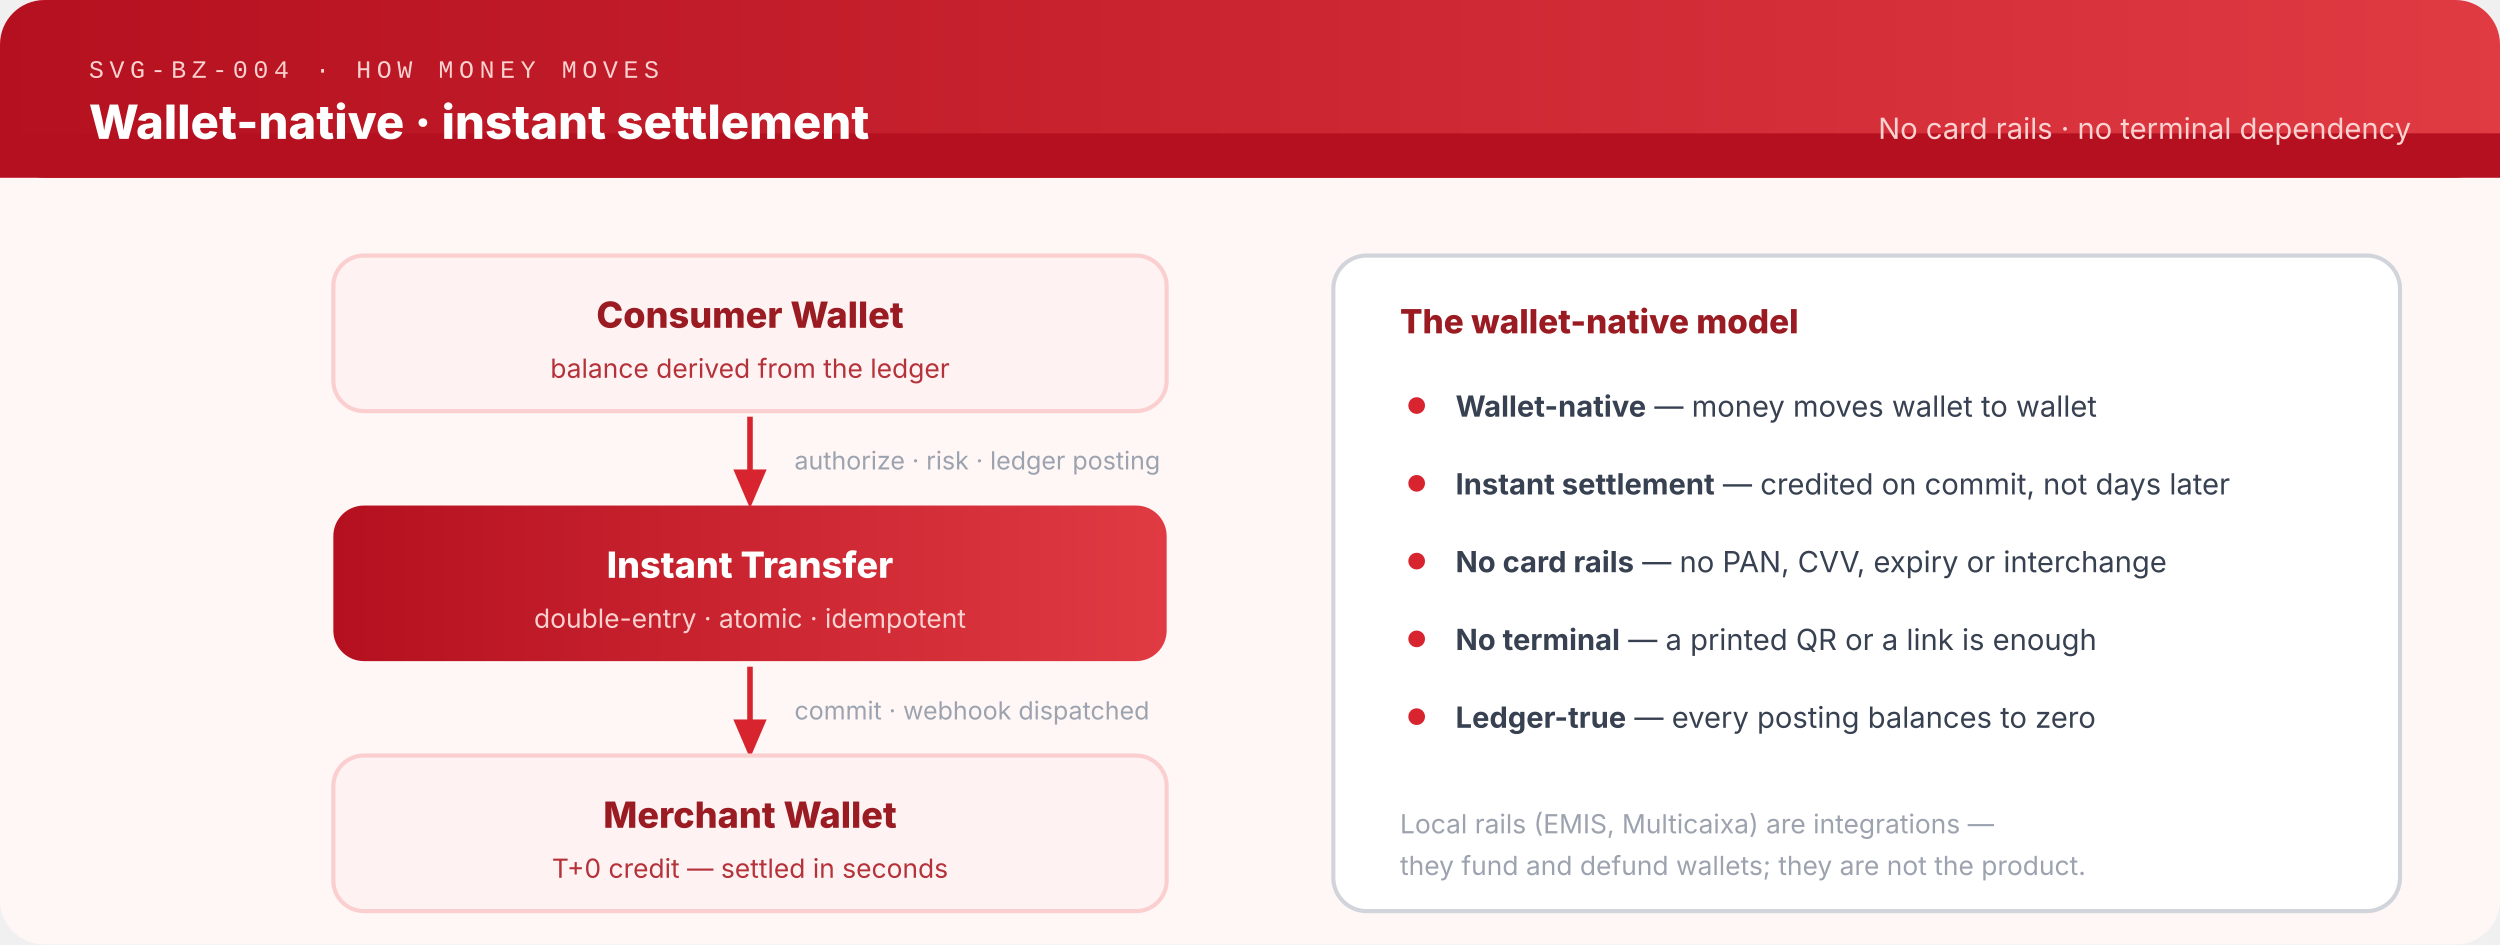
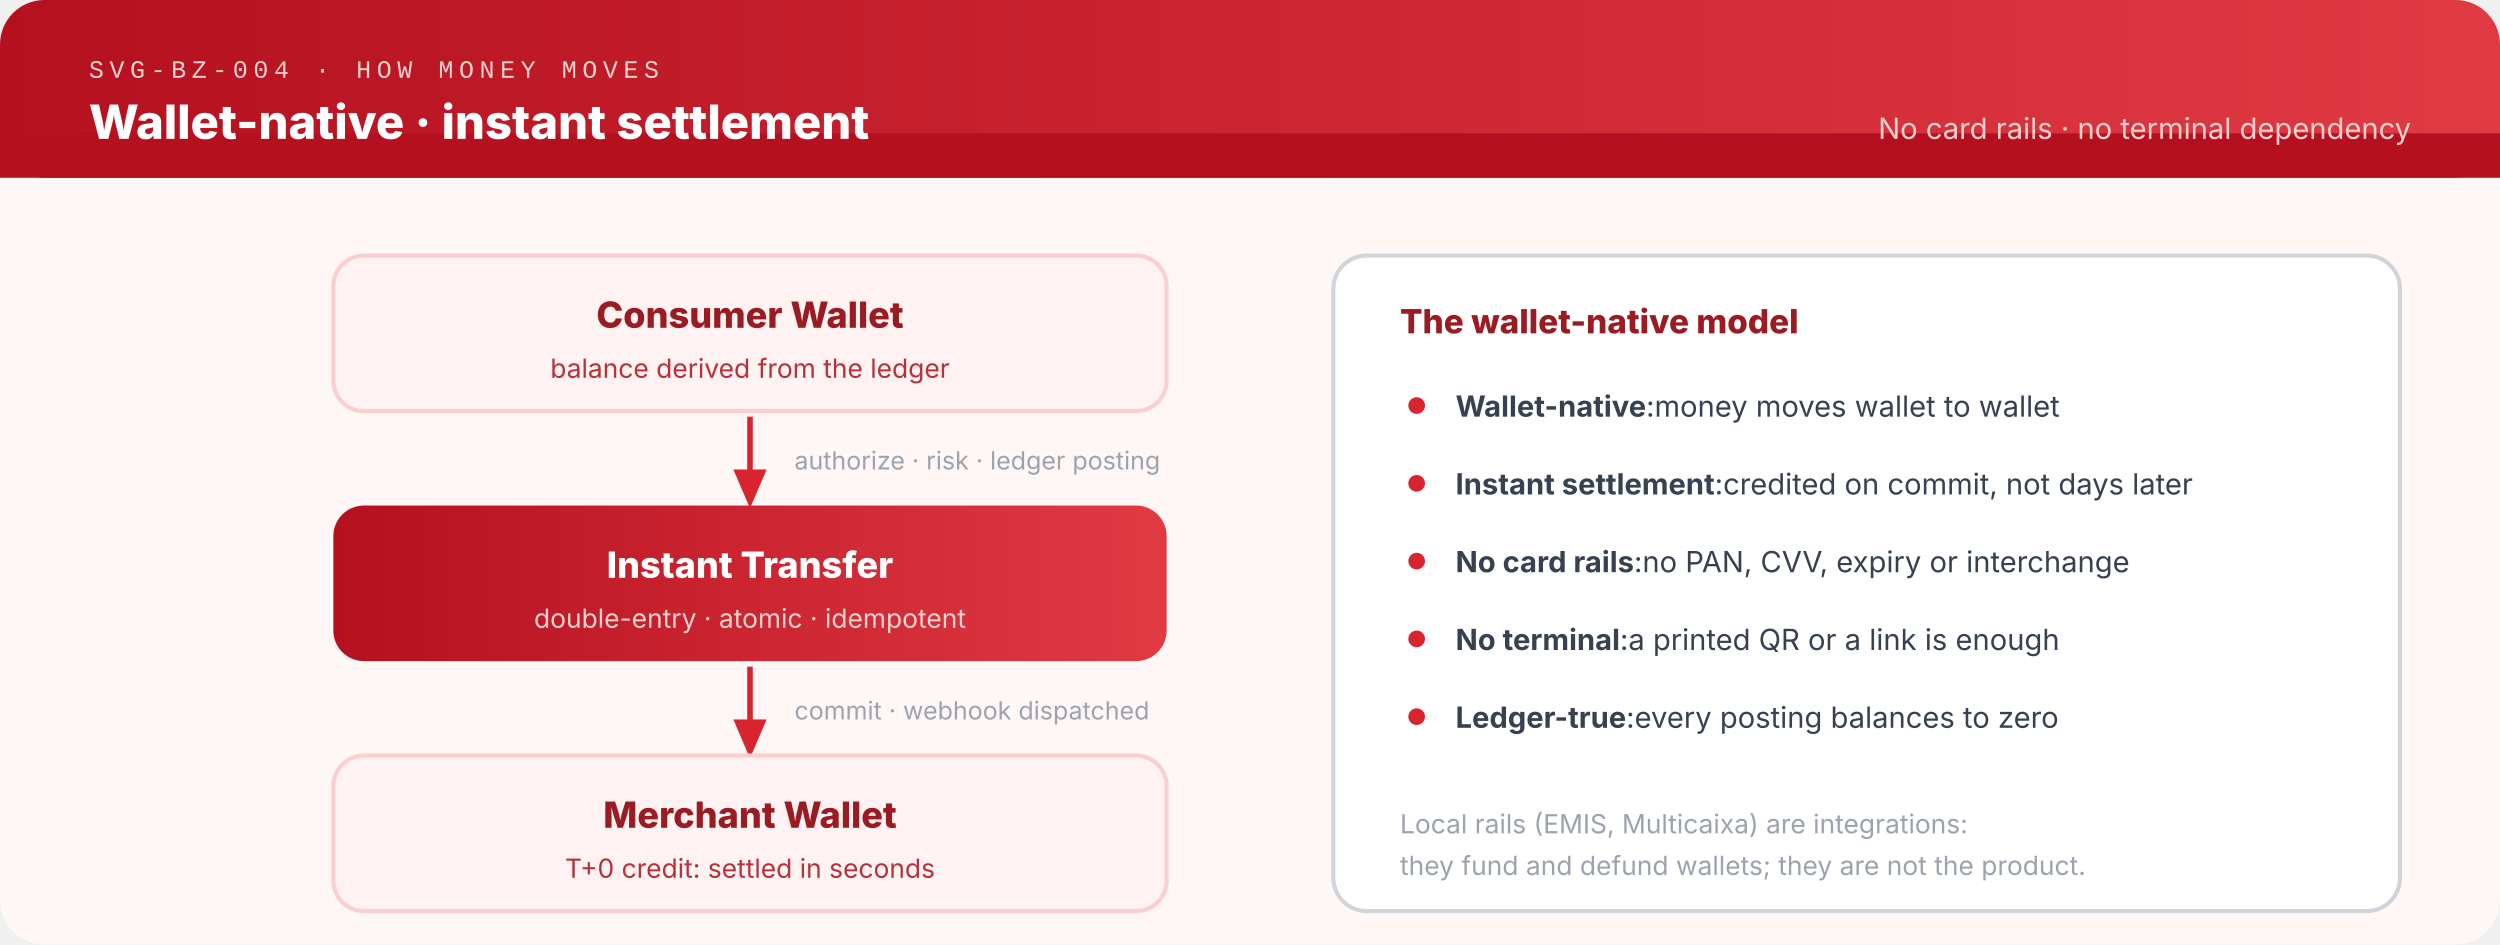
<svg xmlns="http://www.w3.org/2000/svg" viewBox="0 0 900 340" role="img" aria-label="How Money Moves" font-family="system-ui,-apple-system,sans-serif">
  <defs>
    <linearGradient id="hg" x1="0" y1="0" x2="1" y2="0">
      <stop offset="0%" stop-color="#B5101F" />
      <stop offset="100%" stop-color="#E03A43" />
    </linearGradient>
    <marker id="ar" markerWidth="9" markerHeight="9" refX="4.5" refY="3" orient="auto">
      <path d="M0,0 L0,6 L7,3 z" fill="#D7242E" />
    </marker>
  </defs>
  <rect width="900" height="340" fill="#FFF7F6" rx="16" />
  <rect x="0" y="0" width="900" height="64" fill="url(#hg)" rx="16" />
  <rect x="0" y="48" width="900" height="16" fill="#B5101F" />
  <text x="32" y="28" font-family="ui-monospace,'Courier New',monospace" font-size="9" fill="#FBD2D0" letter-spacing="2">SVG-BZ-004 · HOW MONEY MOVES</text>
  <text x="32" y="50" font-size="17" font-weight="800" fill="#FFFFFF">Wallet-native · instant settlement</text>
  <text x="868" y="50" text-anchor="end" font-size="10.5" fill="#FBD2D0">No card rails · no terminal dependency</text>
  <g>
    <rect x="120" y="92" width="300" height="56" rx="11" fill="#FEF2F2" stroke="#FBCFCF" stroke-width="1.5" />
    <text x="270" y="118" text-anchor="middle" font-size="13" font-weight="800" fill="#9A1B22">Consumer Wallet</text>
    <text x="270" y="136" text-anchor="middle" font-size="9.5" fill="#B5323A">balance derived from the ledger</text>
    <line x1="270" y1="150" x2="270" y2="178" stroke="#D7242E" stroke-width="2" marker-end="url(#ar)" />
    <text x="286" y="169" font-size="9" fill="#9CA3AF">authorize · risk · ledger posting</text>
    <rect x="120" y="182" width="300" height="56" rx="11" fill="url(#hg)" />
    <text x="270" y="208" text-anchor="middle" font-size="13" font-weight="800" fill="#FFFFFF">Instant Transfer</text>
    <text x="270" y="226" text-anchor="middle" font-size="9.5" fill="#FBD2D0">double-entry · atomic · idempotent</text>
    <line x1="270" y1="240" x2="270" y2="268" stroke="#D7242E" stroke-width="2" marker-end="url(#ar)" />
    <text x="286" y="259" font-size="9" fill="#9CA3AF">commit · webhook dispatched</text>
    <rect x="120" y="272" width="300" height="56" rx="11" fill="#FEF2F2" stroke="#FBCFCF" stroke-width="1.5" />
    <text x="270" y="298" text-anchor="middle" font-size="13" font-weight="800" fill="#9A1B22">Merchant Wallet</text>
-     <text x="270" y="316" text-anchor="middle" font-size="9.5" fill="#B5323A">T+0 credit — settled in seconds</text>
+     <text x="270" y="316" text-anchor="middle" font-size="9.5" fill="#B5323A">T+0 credit: settled in seconds</text>
  </g>
  <g>
    <rect x="480" y="92" width="384" height="236" rx="12" fill="#FFFFFF" stroke="#D1D5DB" stroke-width="1.5" />
    <text x="504" y="120" font-size="12" font-weight="800" fill="#9A1B22">The wallet-native model</text>
    <g font-size="10.5">
      <circle cx="510" cy="146" r="3" fill="#D7242E" />
      <text x="524" y="150" fill="#374151">
-         <tspan font-weight="700">Wallet-native</tspan> — money moves wallet to wallet</text>
+         <tspan font-weight="700">Wallet-native</tspan>:money moves wallet to wallet</text>
      <circle cx="510" cy="174" r="3" fill="#D7242E" />
      <text x="524" y="178" fill="#374151">
-         <tspan font-weight="700">Instant settlement</tspan> — credited on commit, not days later</text>
+         <tspan font-weight="700">Instant settlement</tspan>:credited on commit, not days later</text>
      <circle cx="510" cy="202" r="3" fill="#D7242E" />
      <text x="524" y="206" fill="#374151">
-         <tspan font-weight="700">No card rails</tspan> — no PAN, CVV, expiry or interchange</text>
+         <tspan font-weight="700">No card rails</tspan>:no PAN, CVV, expiry or interchange</text>
      <circle cx="510" cy="230" r="3" fill="#D7242E" />
      <text x="524" y="234" fill="#374151">
-         <tspan font-weight="700">No terminal</tspan> — a printed QR or a link is enough</text>
+         <tspan font-weight="700">No terminal</tspan>:a printed QR or a link is enough</text>
      <circle cx="510" cy="258" r="3" fill="#D7242E" />
      <text x="524" y="262" fill="#374151">
-         <tspan font-weight="700">Ledger-true</tspan> — every posting balances to zero</text>
+         <tspan font-weight="700">Ledger-true</tspan>:every posting balances to zero</text>
    </g>
-     <text x="504" y="300" font-size="9.5" fill="#9CA3AF">Local rails (EMIS, Multicaixa) are integrations —</text>
+     <text x="504" y="300" font-size="9.5" fill="#9CA3AF">Local rails (EMIS, Multicaixa) are integrations:</text>
    <text x="504" y="315" font-size="9.5" fill="#9CA3AF">they fund and defund wallets; they are not the product.</text>
  </g>
</svg>
